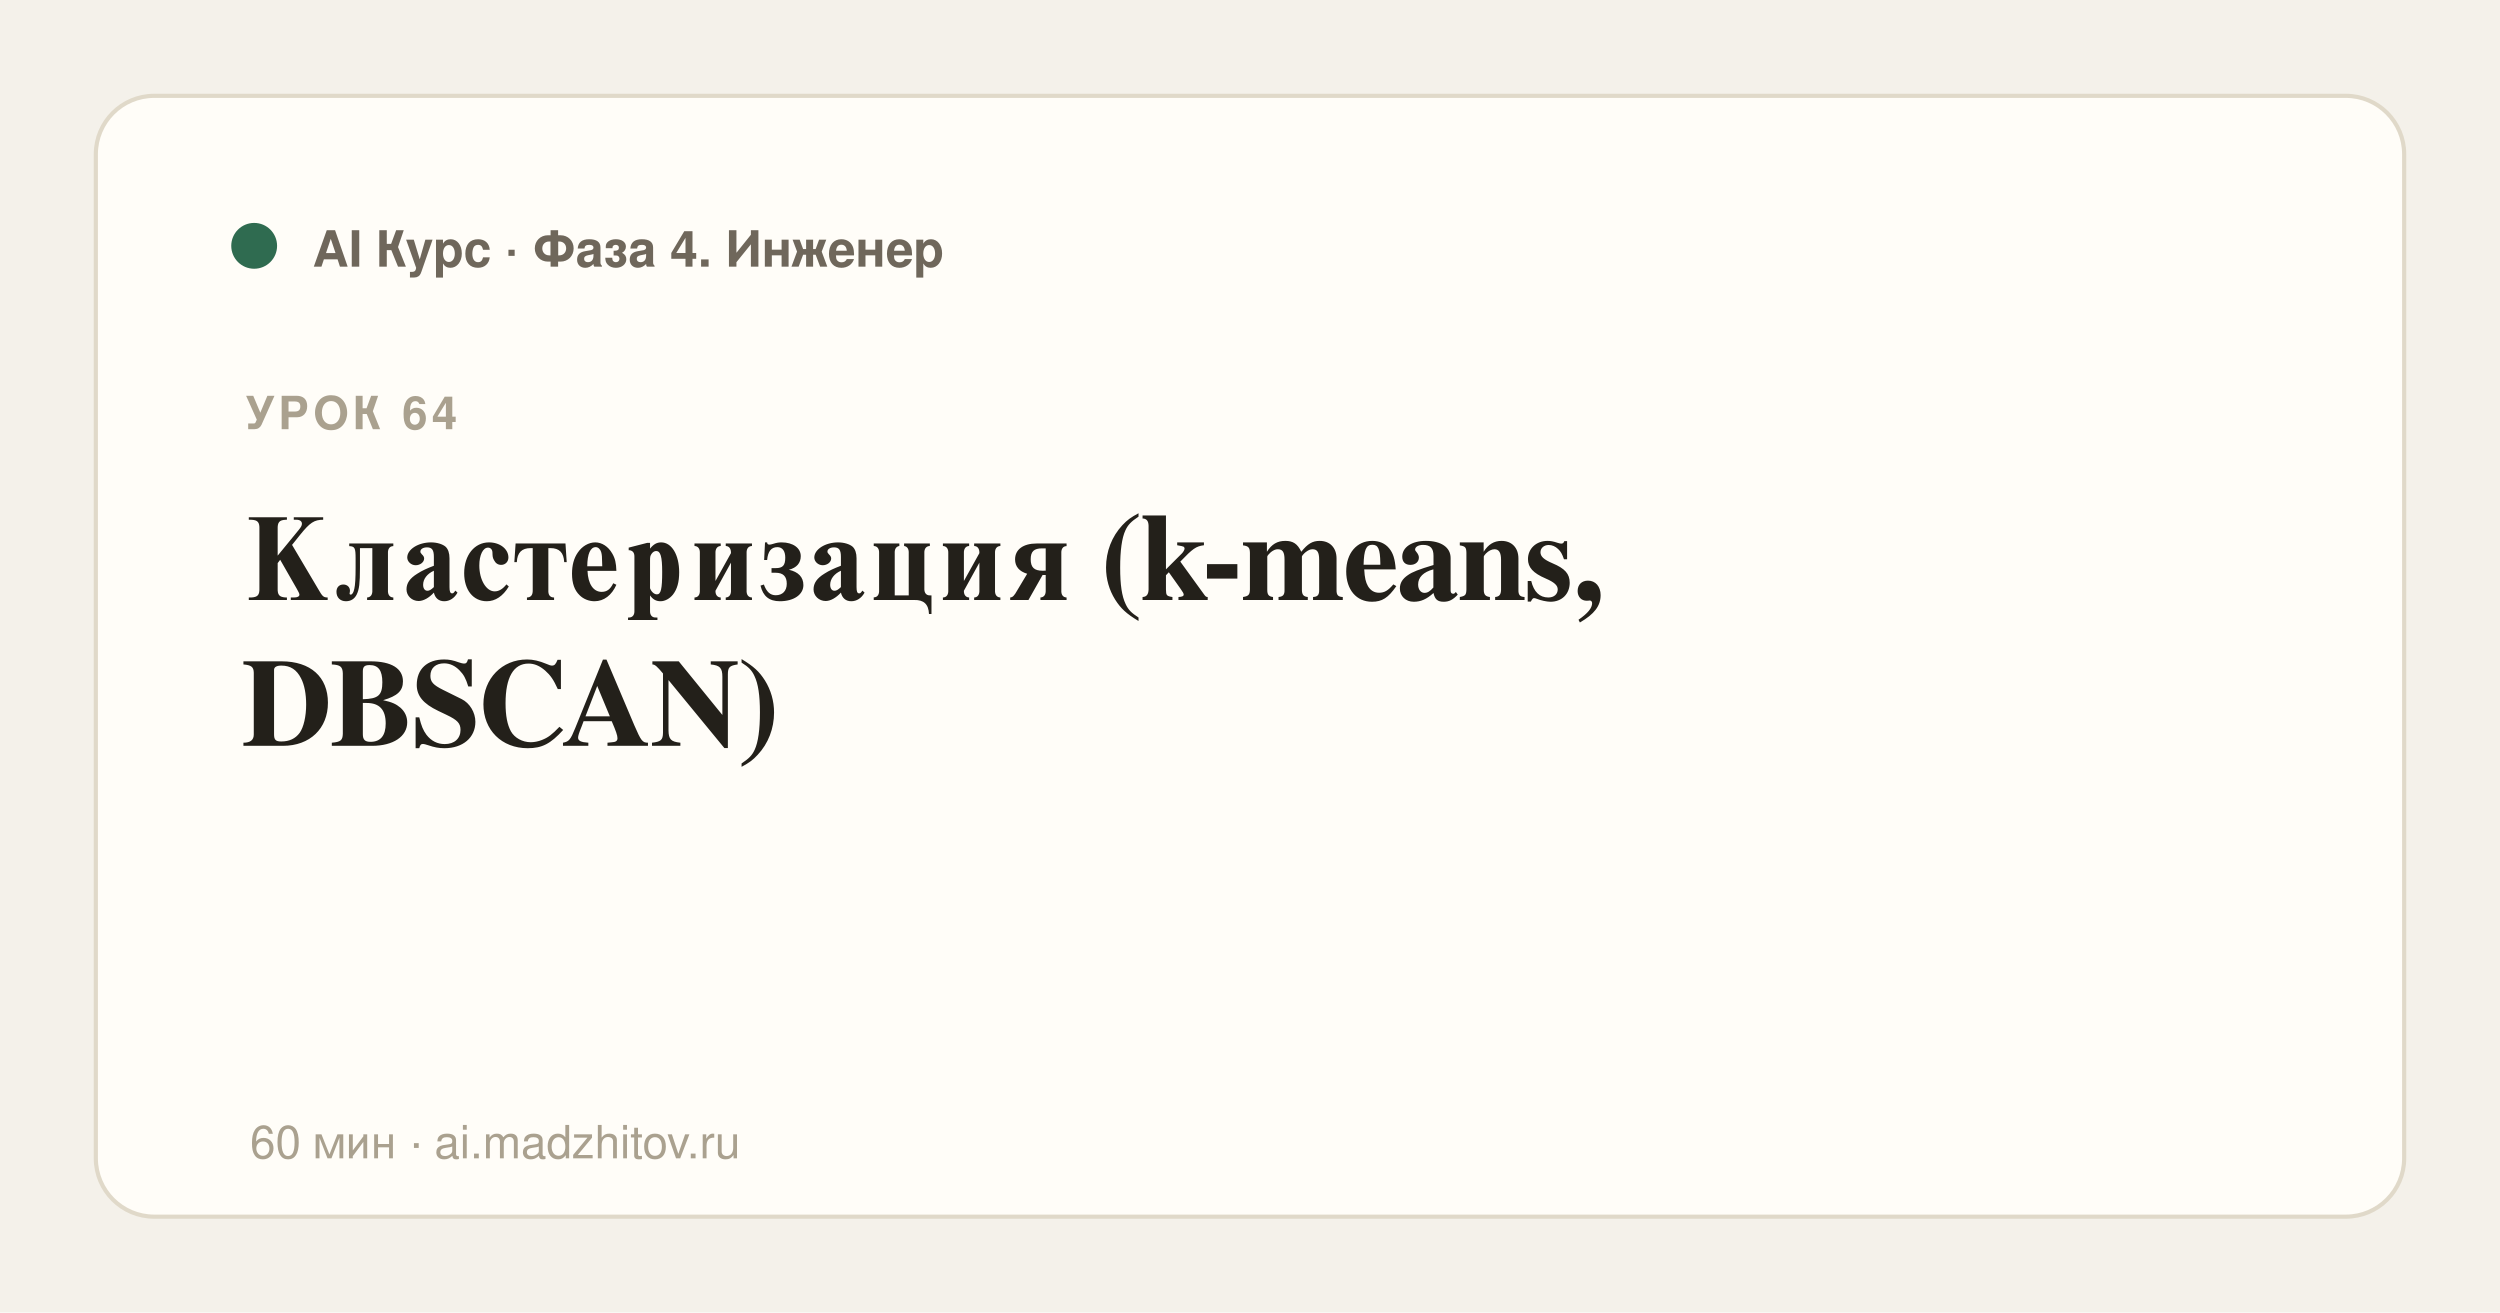
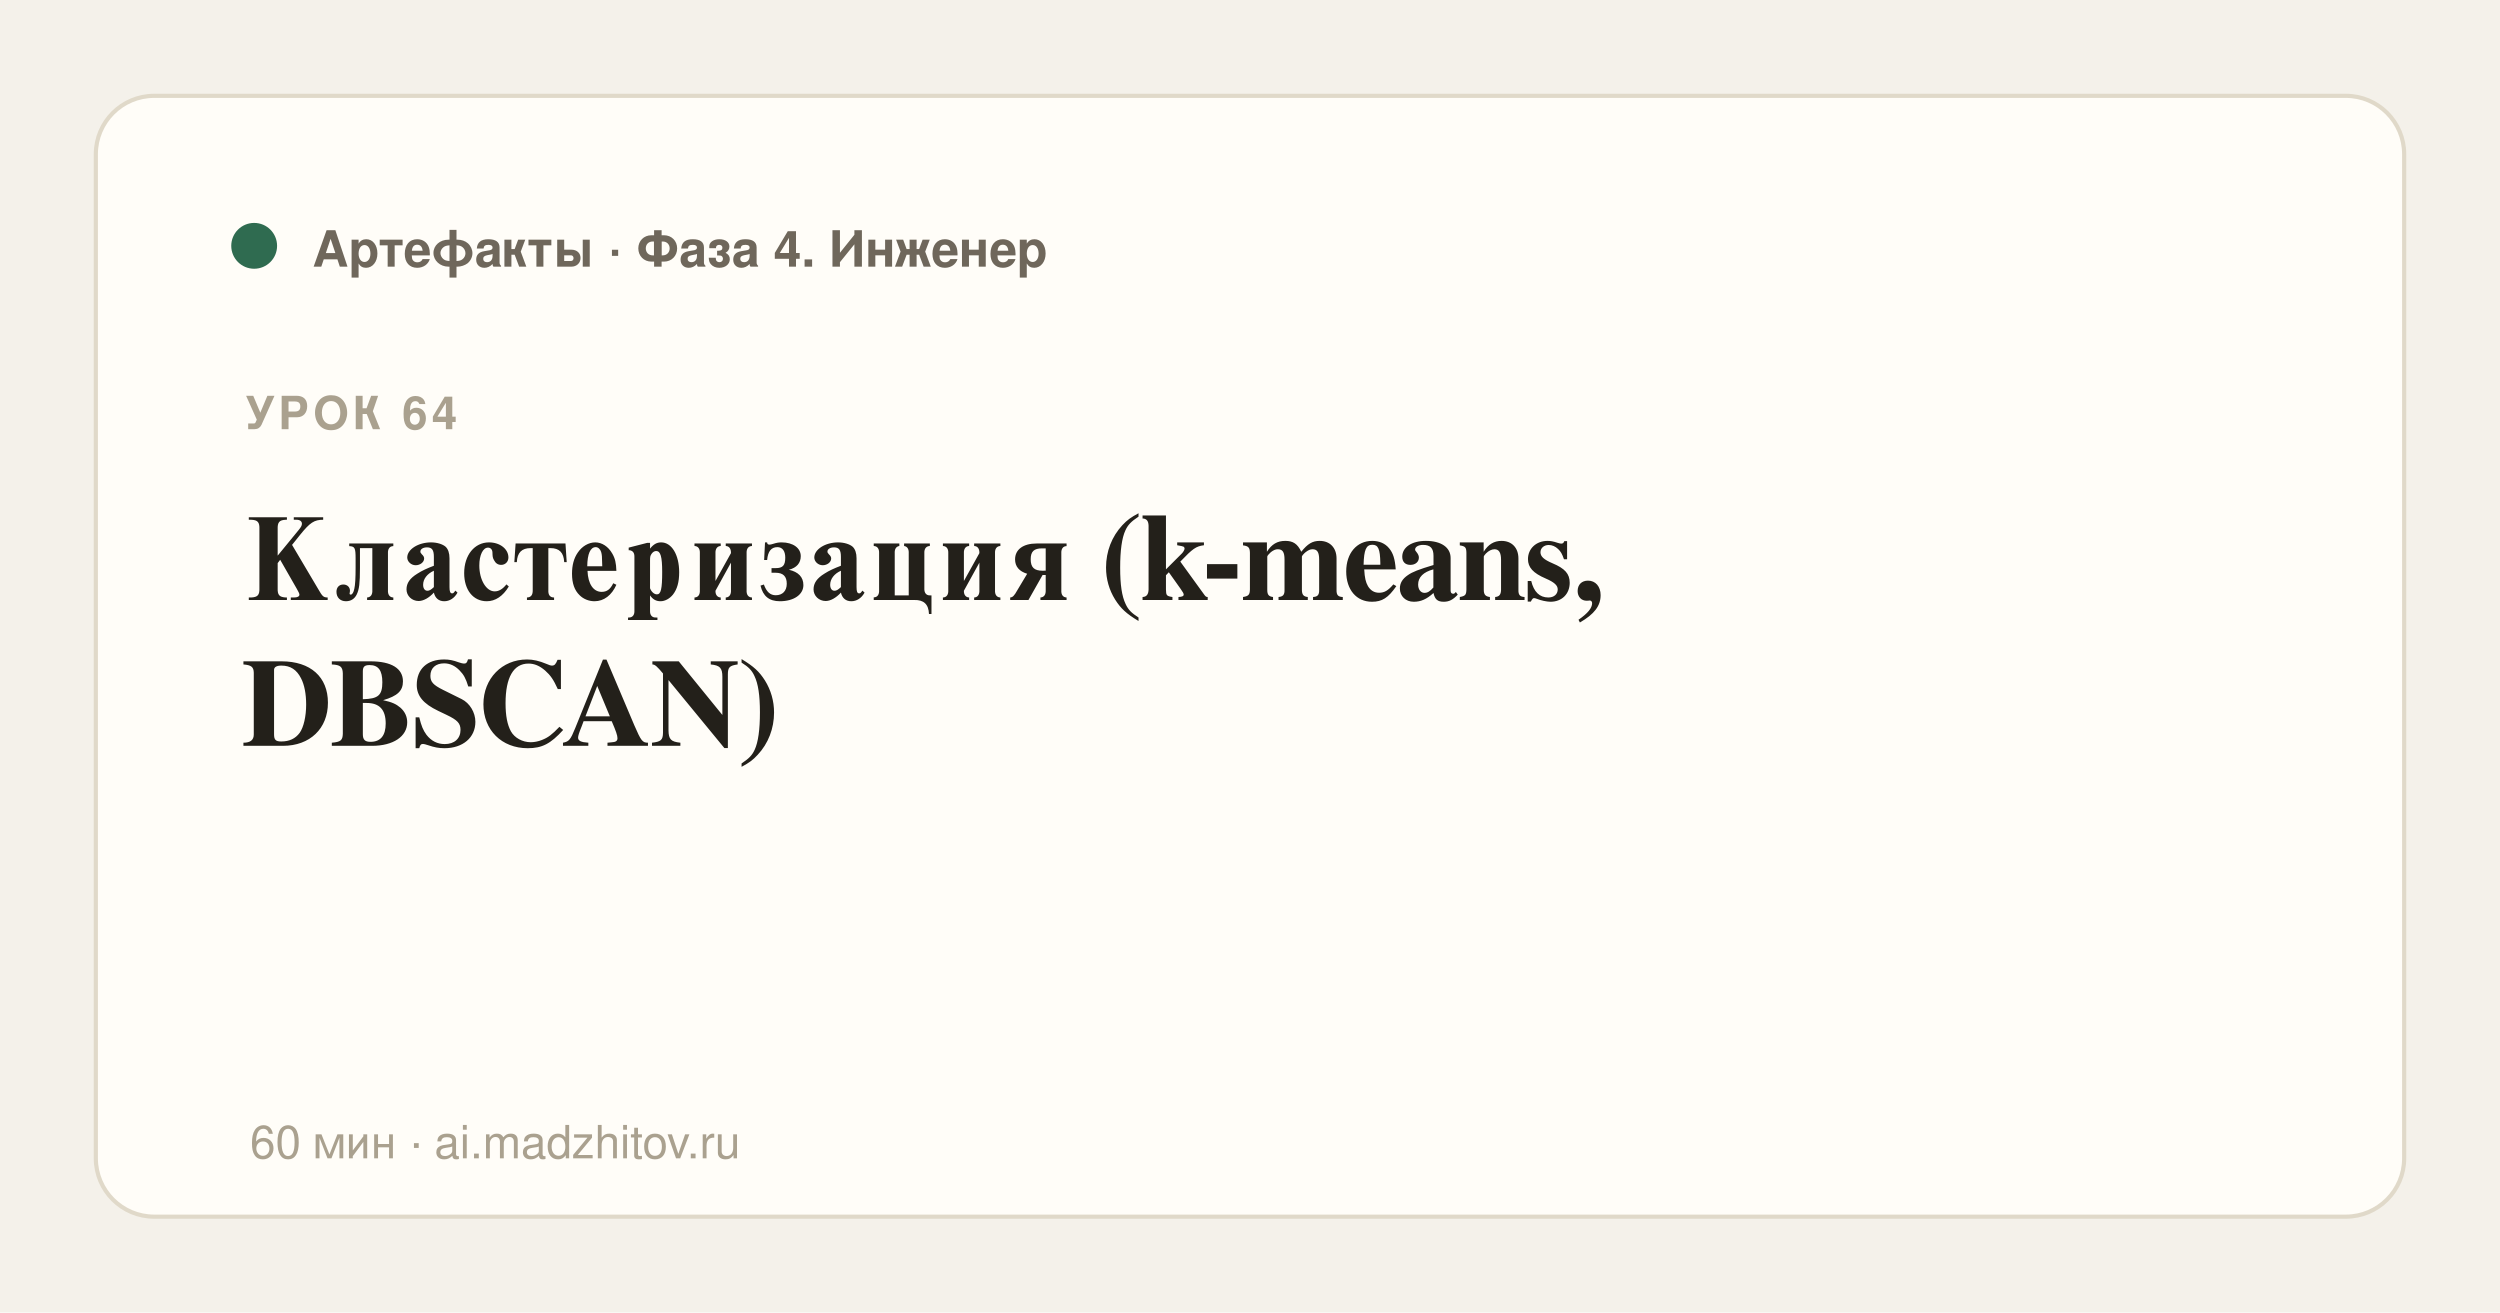
<svg xmlns="http://www.w3.org/2000/svg" width="1200" height="630" viewBox="0 0 1200 630">
  <rect width="1200" height="630" fill="#f4f1ea" />
  <rect x="46" y="46" width="1108" height="538" rx="28" fill="#fffdf8" stroke="#e0d9c9" stroke-width="2" />
  <circle cx="122" cy="118" r="11" fill="#2f6b50" />
-   <text x="150" y="128" fill="#6f675b" font-family="Helvetica, Arial, sans-serif" font-size="24" font-weight="600">AI Курс · Фаза 4. Инженер</text>
+   <text x="150" y="128" fill="#6f675b" font-family="Helvetica, Arial, sans-serif" font-size="24" font-weight="600">Артефакты · Фаза 4. Инженер</text>
  <text x="118" y="206" fill="#aaa18f" font-family="Helvetica, Arial, sans-serif" font-size="22" font-weight="700" letter-spacing="2">УРОК 64</text>
  <text x="116" y="288" fill="#23201a" font-family="Georgia, Times, serif" font-weight="700" font-size="60" letter-spacing="-1">Кластеризация (k-means,</text>
  <text x="116" y="358" fill="#23201a" font-family="Georgia, Times, serif" font-weight="700" font-size="60" letter-spacing="-1">DBSCAN)</text>
  <text x="120" y="556" fill="#aaa18f" font-family="Helvetica, Arial, sans-serif" font-size="22">60 мин · ai.madzhitov.ru</text>
</svg>
